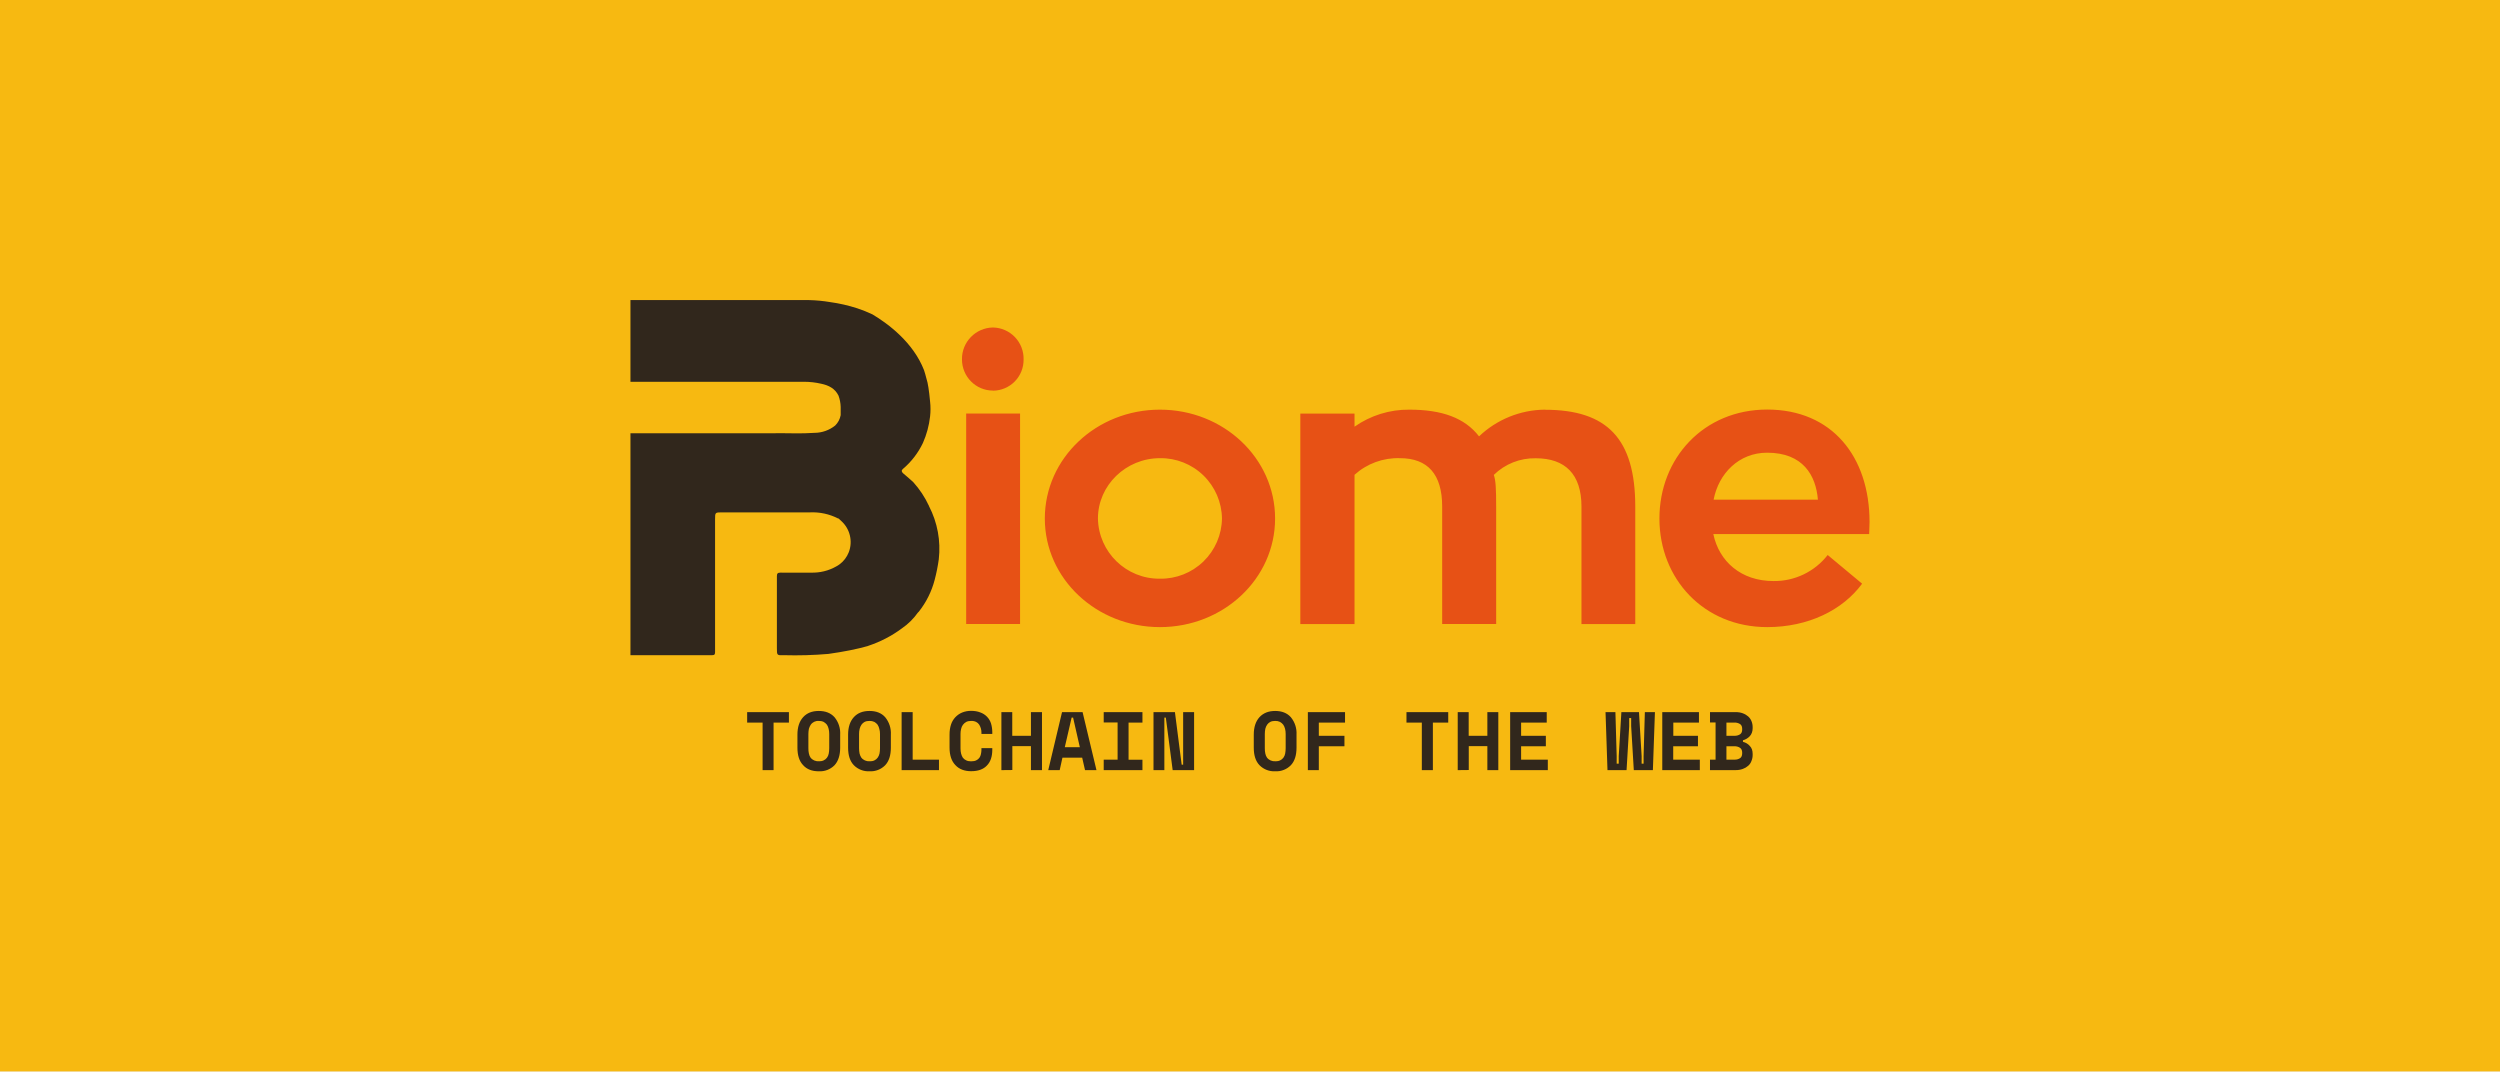
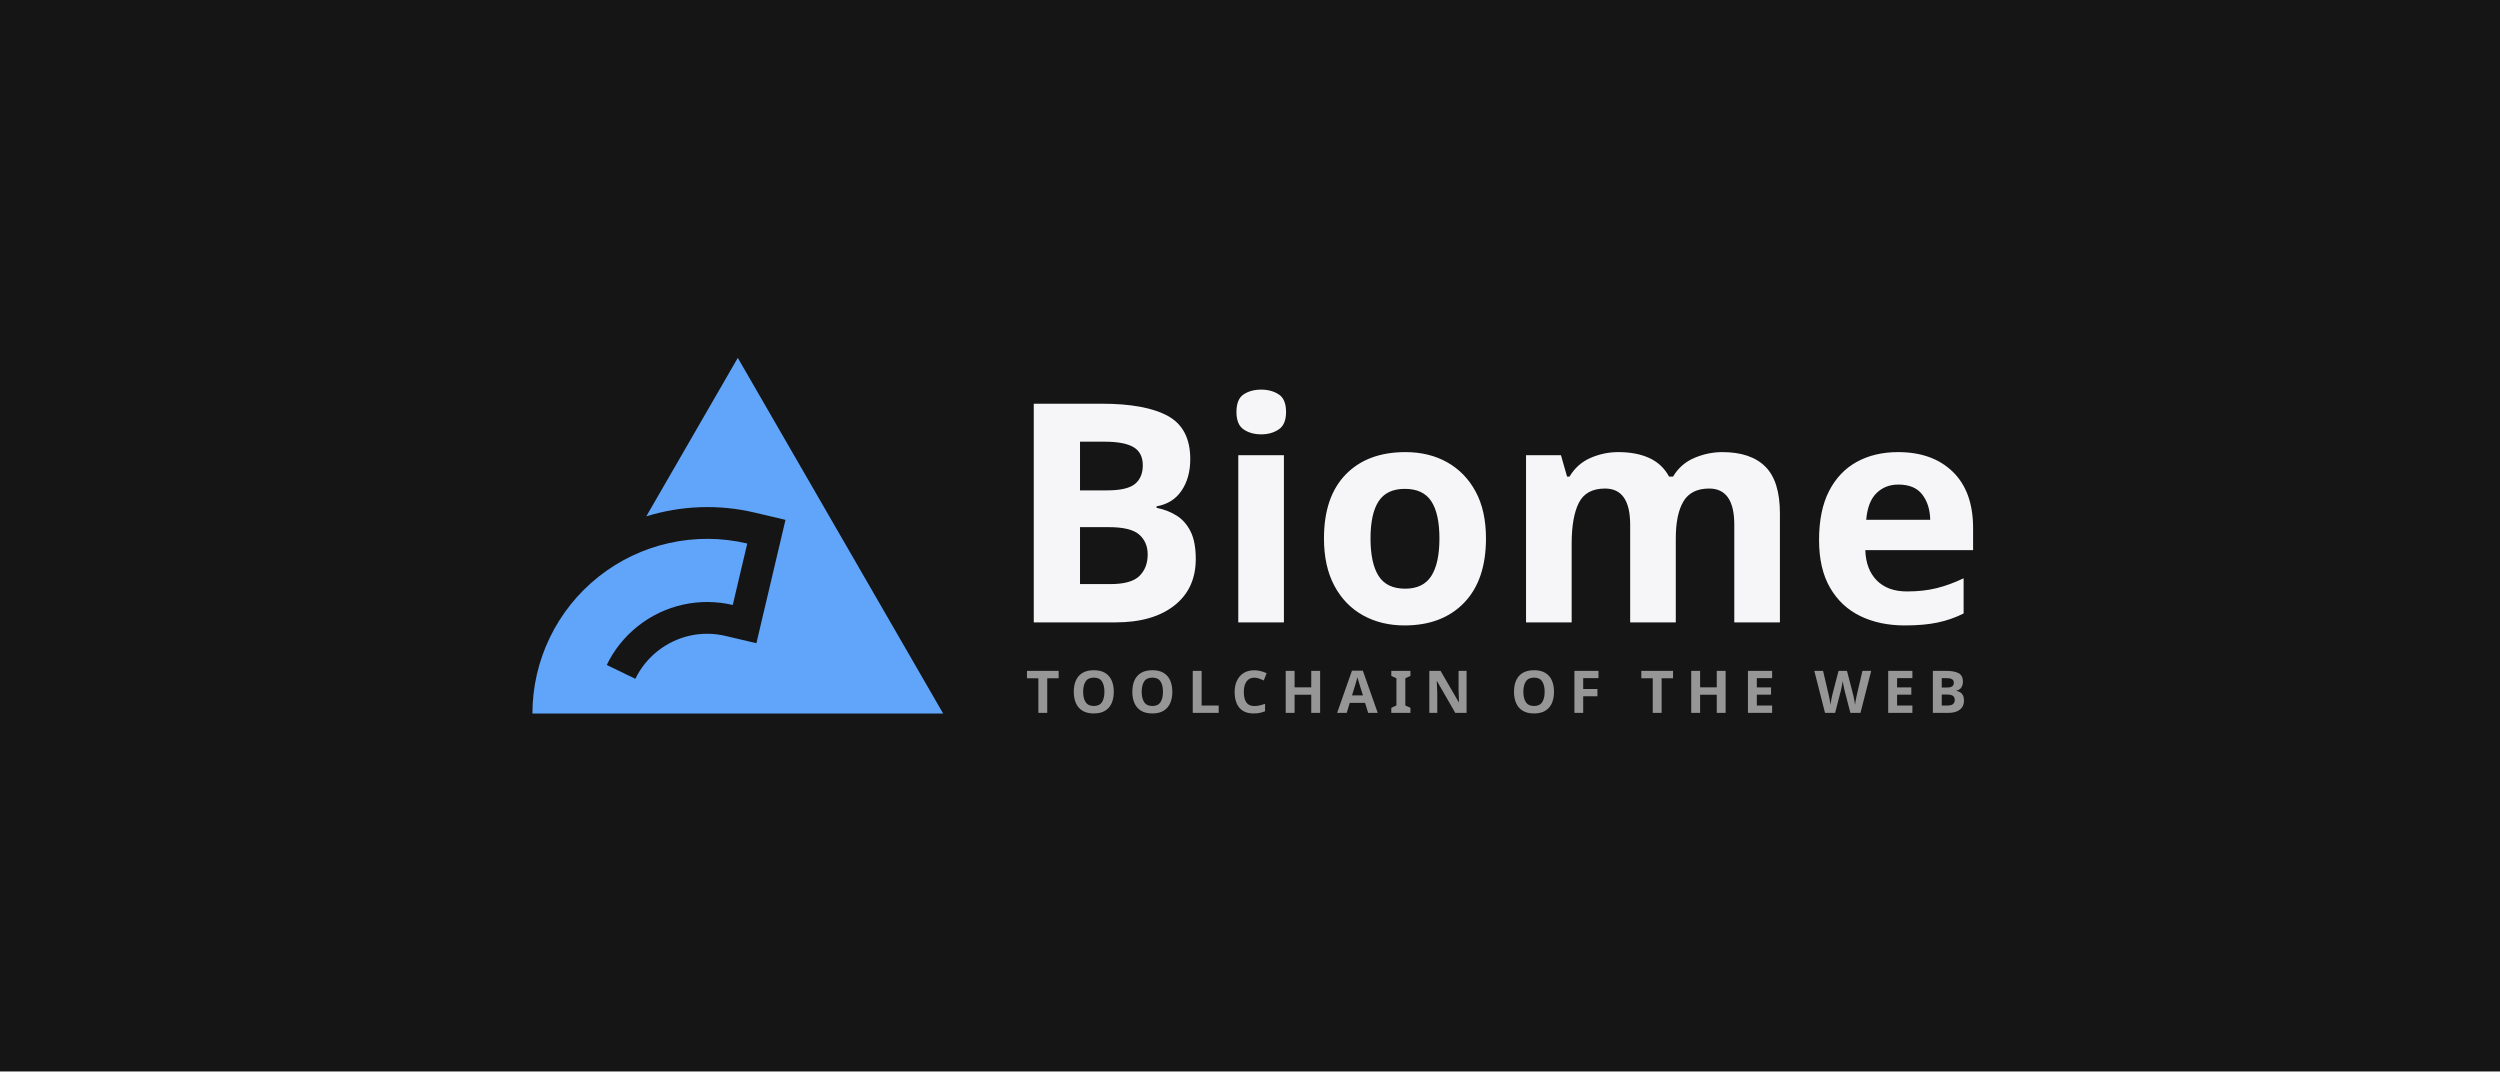
- <svg xmlns="http://www.w3.org/2000/svg" version="1.0" width="2520" height="1080">
-   <rect fill="#f7b911" width="100%" height="100%" />
-   <g transform="translate(635.5,302.5)" fill="#31271c">
-     <path d="M300.94 207.56a96.04 96.04 0 0 0-15.88-24.06c-3.25-3.06-6.7-5.92-10.16-8.87-1.67-1.48-1.97-2.96-.39-4.34a78.49 78.49 0 0 0 20.31-26.33 90.71 90.71 0 0 0 7.2-26.62 66.95 66.95 0 0 0 0-15.09q-1.58-17.06-3.55-22.68-1.28-5.13-2.56-8.97c-10.85-27.8-35.8-46.54-51.97-56.2a136.37 136.37 0 0 0-15.28-6.12 161.02 161.02 0 0 0-27.6-6.3A145.14 145.14 0 0 0 180.14 0H0v82.33h175.12a77.3 77.3 0 0 1 17.16 1.98c7.49 1.57 13.9 4.73 17.45 12.02a36.09 36.09 0 0 1 2.17 11.34v8.29a19.42 19.42 0 0 1-5.52 10.45 33.52 33.52 0 0 1-20.9 7.4c-13.42.98-26.93.2-40.44.39H0v223.73h82.33c2.57 0 2.96-.99 2.96-3.26v-133.5c0-7.2 0-7.2 7.1-7.2h88.64a56.6 56.6 0 0 1 28.2 6.11.79.79 0 0 0 .5 0l2.86 2.66a28.6 28.6 0 0 1 7.5 31.36 27.8 27.8 0 0 1-9.67 12.52 48.12 48.12 0 0 1-25.44 8.09c-11.24.2-22.48 0-33.72 0-2.86 0-3.65.88-3.65 3.55v72.77c0 6.9 0 7.2 7 6.9a398.26 398.26 0 0 0 44.86-1.28q23.27-3.26 39.64-7.9a11.73 11.73 0 0 0 .7-.29 119.9 119.9 0 0 0 33.91-17.65 64.1 64.1 0 0 0 15.97-15.77 5.03 5.03 0 0 0 1-1A86.97 86.97 0 0 0 306.64 282a174.33 174.33 0 0 0 4.15-20.7 93.38 93.38 0 0 0-9.86-53.64zM140.8 78.88z" />
-     <path fill="#e75115" d="M338.4 326.47h54.33v-212.1H338.4zm27.02-235.16a31.06 31.06 0 0 0 30.86-31.56 31.45 31.45 0 0 0-30.86-32.14 31.75 31.75 0 0 0-31.26 32.04c0 17.56 14 31.56 31.26 31.56zm168.32 19.12c-64.1 0-116.06 48.91-116.06 109.75 0 60.64 51.96 109.45 116.06 109.45 64.09 0 116.05-48.81 116.05-109.45 0-60.84-51.96-109.75-116.05-109.75zm0 170.39a61.82 61.82 0 0 1-62.52-60.64c0-33.53 28.2-60.84 62.52-60.84a61.63 61.63 0 0 1 62.51 60.84 61.53 61.53 0 0 1-62.51 60.64zm388-170.39a97.62 97.62 0 0 0-66.36 26.92c-14.5-18.73-37.47-26.92-70.3-26.92a94.66 94.66 0 0 0-55.22 17.16v-13.21h-54.63v212.2h54.63V176.1a65.08 65.08 0 0 1 45.75-16.76c28.1 0 42.6 16.27 42.6 48.71v118.42h54.42V209.04c0-19.13-.4-27.02-2.36-32.84a58.57 58.57 0 0 1 42.3-16.76c29.58 0 46.05 15.97 46.05 48.71v118.42h54.23V208.25c0-68.73-28.5-97.72-91.01-97.72zm326.87 125.43c0-3.55.39-7.8.39-12.13 0-66.06-37.96-113.4-103.14-113.4-64.09 0-108.66 49.01-108.66 109.85 0 60.64 44.57 109.45 108.66 109.45 41.41 0 76.12-17.16 95.65-43.78l-34.71-28.9a68.04 68.04 0 0 1-54.73 26.24c-32.44 0-54.72-19.63-60.54-47.33zm-102.85-82.04c36.29 0 49.2 22.97 51.18 47.33h-105.11c5.03-26.23 25.34-47.33 53.93-47.33z" />
-     <path d="M117.63 425.86v-10.55h42.1v10.55h-15.47v47.93H133.2v-47.93zm50.68 25.25v-13.12c0-7.59 1.98-13.4 5.72-17.55 3.85-4.24 9.08-6.3 15.78-6.3 6.8 0 12.03 2.06 15.88 6.3A25.24 25.24 0 0 1 211.4 438v13.12c0 7.79-1.97 13.7-5.71 17.75a20.7 20.7 0 0 1-15.78 6.1c-6.8 0-12.03-1.96-15.78-6.1-3.94-4.05-5.82-9.96-5.82-17.75zm21.5 13.8c1.97 0 3.65-.3 5.03-.99a8.48 8.48 0 0 0 3.25-2.66 9.86 9.86 0 0 0 1.78-4.14c.3-1.67.5-3.45.5-5.42v-14.3c0-1.97-.2-3.65-.6-5.23-.3-1.57-.99-2.95-1.78-4.23a12.71 12.71 0 0 0-3.25-2.77 10.73 10.73 0 0 0-4.93-.98 9.07 9.07 0 0 0-8.09 3.84 16 16 0 0 0-1.87 4.14 28.6 28.6 0 0 0-.5 5.23v14.2c0 1.97.1 3.75.5 5.42.3 1.58.89 2.96 1.68 4.14a9.47 9.47 0 0 0 8.28 3.65zm29.58-13.8v-13.12c0-7.59 1.97-13.4 5.72-17.55 3.85-4.24 9.07-6.3 15.87-6.3 6.71 0 12.03 2.06 15.78 6.3a25.24 25.24 0 0 1 5.72 17.55v13.12c0 7.79-1.87 13.7-5.72 17.75a20.5 20.5 0 0 1-15.78 6.1 20.7 20.7 0 0 1-15.77-6.1c-3.95-4.05-5.82-9.96-5.82-17.75zm21.7 13.8c1.97 0 3.54-.3 4.92-.99a8.68 8.68 0 0 0 3.16-2.66 11.36 11.36 0 0 0 1.87-4.14c.3-1.67.5-3.45.5-5.42v-14.3c0-1.97-.2-3.65-.7-5.23-.3-1.57-.98-2.95-1.77-4.23a11.24 11.24 0 0 0-3.25-2.77 10.58 10.58 0 0 0-4.84-.98c-1.97 0-3.54.3-4.93.98a9.07 9.07 0 0 0-3.15 2.77 12.66 12.66 0 0 0-1.87 4.23 21.7 21.7 0 0 0-.6 5.23v14.2c0 1.97.2 3.75.5 5.42.4 1.58.98 2.96 1.77 4.14a9.47 9.47 0 0 0 8.28 3.65zm32.24 8.88V415.3h11.14v47.92h26.52v10.56zm70-8.88c2.17 0 3.95-.3 5.23-.99a7.89 7.89 0 0 0 3.16-2.56 9.76 9.76 0 0 0 1.57-3.75c.3-1.38.5-2.95.5-4.33v-1.68h10.94v1.58c0 6.9-1.77 12.32-5.52 16.07-3.55 3.75-8.87 5.62-15.78 5.62-6.7 0-12.03-1.97-15.87-6.11-3.95-4.05-5.92-9.96-5.92-17.75v-13.12c0-3.74.5-7 1.48-10.05a19.72 19.72 0 0 1 11.24-12.13 23.84 23.84 0 0 1 8.97-1.68c3.46 0 6.51.5 9.27 1.58a17.35 17.35 0 0 1 10.85 11.14 31.27 31.27 0 0 1 1.28 8.97v1.58H353.8v-1.48a14.99 14.99 0 0 0-2.27-7.88 7.89 7.89 0 0 0-3.16-2.77 10.46 10.46 0 0 0-4.93-.98c-1.97 0-3.55.3-4.93.98a10.35 10.35 0 0 0-5.22 7.1c-.4 1.58-.6 3.16-.6 4.93V452c0 1.77.2 3.54.6 5.12.4 1.58.98 2.96 1.77 4.14a8.87 8.87 0 0 0 3.35 2.66c1.38.7 2.96 1 4.93 1zm30.57 8.88V415.3h10.95v23.87h18.83V415.3h11.14v58.48h-11.14v-24.16h-18.74v24.06zm84.3 0-2.85-12.53h-19.92l-2.76 12.53h-11.54l13.9-58.48h20.71l14 58.48zm-13.5-52.95-6.9 29.87h15.18l-6.8-29.87zm32.34 4.93V415.3h39.05v10.55h-14v37.47h14v10.46h-39.05v-10.56h14v-37.46zm71.78-10.46 6.8 52.95h1.49v-52.95h11.04v58.48h-21.6l-6.9-52.95h-1.48v52.95h-10.94V415.3zm79.48 35.8v-13.12c0-7.59 1.97-13.4 5.72-17.55 3.94-4.24 9.17-6.3 15.87-6.3 6.7 0 12.03 2.06 15.78 6.3a25.24 25.24 0 0 1 5.72 17.55v13.12c0 7.79-1.88 13.7-5.72 17.75a20.5 20.5 0 0 1-15.78 6.1 20.7 20.7 0 0 1-15.78-6.1c-3.94-4.05-5.81-9.96-5.81-17.75zm21.69 13.8c1.97 0 3.55-.3 4.93-.99a8.48 8.48 0 0 0 3.25-2.66 9.86 9.86 0 0 0 1.78-4.14c.3-1.67.5-3.45.5-5.42v-14.3c0-1.97-.2-3.65-.6-5.23-.4-1.57-.99-2.95-1.87-4.23a11.24 11.24 0 0 0-3.26-2.77 10.3 10.3 0 0 0-4.83-.98c-1.97 0-3.55.3-4.93.98a9.07 9.07 0 0 0-3.16 2.77 12.66 12.66 0 0 0-1.87 4.23 28.6 28.6 0 0 0-.5 5.23v14.2c0 1.97.1 3.75.5 5.42.3 1.58.89 2.96 1.68 4.14a9.47 9.47 0 0 0 8.28 3.65zm32.83 8.88V415.3h37.47v10.55h-26.42v13.32h25.83v10.55h-25.83v24.06zm99.4-47.93v-10.55h42.1v10.55h-15.48v47.93H797.7v-47.93zm51.66 47.93V415.3h11.05v23.87h18.83V415.3h11.04v58.48h-11.04v-24.16h-18.74v24.06zm52.85 0V415.3h36.88v10.55h-25.83v13.32h24.94v10.55h-24.94v13.5h26.92v10.56zm145.94-58.48-2.07 58.48h-19.23l-2.66-44.38v-8.08h-1.98v8.08l-2.66 44.38h-19.23l-1.97-58.48h9.96l1.28 44.38v7.59h2.07v-7.6l2.67-44.37h17.74l2.67 44.38v7.59h1.97v-7.6l1.28-44.37zm7.4 58.48V415.3h36.97v10.55h-25.84v13.32h24.85v10.55h-24.95v13.5h26.82v10.56zm48.1 0v-10.56h5.63v-37.46h-5.62V415.3h25.64c2.86 0 5.32.4 7.4 1.19 2.16.79 3.93 1.87 5.41 3.15a12.82 12.82 0 0 1 3.36 4.74 16.07 16.07 0 0 1 1.18 6.1v1c0 3.35-.99 6-2.86 8.08a14.79 14.79 0 0 1-6.9 4.14v1.58c2.76.69 5.13 2.07 6.9 4.14 1.97 1.97 2.86 4.73 2.86 8.09v.98c0 2.17-.4 4.14-1.18 6.02a11.31 11.31 0 0 1-3.36 4.93 16.47 16.47 0 0 1-5.42 3.15 20.59 20.59 0 0 1-7.3 1.19zm16.57-24.06v13.5h8a9.86 9.86 0 0 0 5.71-1.47c1.48-.99 2.17-2.67 2.17-5.03v-.5c0-2.26-.7-3.94-2.17-4.93a9.66 9.66 0 0 0-5.72-1.57zm0-23.87v13.32h8a9.86 9.86 0 0 0 5.71-1.48c1.48-.99 2.17-2.57 2.17-4.93v-.5c0-2.36-.7-3.94-2.17-4.93a9.86 9.86 0 0 0-5.72-1.48z" />
+ <svg xmlns="http://www.w3.org/2000/svg" width="2520" height="1080" version="1.0">
+   <rect width="100%" height="100%" fill="#151515" />
+   <g transform="matrix(.91742 0 0 .91742 281.06 63.092)" stroke-linecap="square">
+     <path d="m504.28 324.42-100.52 174.1c38.142-11.759 79.175-13.502 118.95-4.12l33.972 8.019-31.963 135.53-34.021-8.019c-26.134-6.165-53.376-0.056-74.445 16.599-10.539 8.336-18.841 18.801-24.532 30.541l-31.446-15.214c7.955-16.431 19.586-31.087 34.278-42.717 29.389-23.262 67.705-31.806 104.19-23.197l15.933-67.546c-57.073-13.455-117.22-0.056-163.2 36.337-45.978 36.39-72.835 91.866-72.835 150.5l451.29 7e-3z" fill="#60a5fa" stroke-width="34.389" style="paint-order:markers fill stroke" />
+     <text x="799.191" y="615.058" fill="#f6f6f9" font-family="'DM Serif Display'" font-size="336.48px" letter-spacing="2.629px" stroke-width="89.994" style="paint-order:markers stroke fill" xml:space="preserve">
+       <tspan x="799.191" y="615.058" fill="#f6f6f9" font-family="'Plus Jakarta Sans'" font-size="336.48px" font-weight="800" stroke-width="89.994" style="font-feature-settings:'ss02';font-variant-caps:normal;font-variant-east-asian:normal;font-variant-ligatures:normal;font-variant-numeric:normal">Biome</tspan>
+     </text>
+     <text x="820.687" y="714.477" fill="#ffffff" font-family="'Plus Jakarta Sans'" font-size="64.635px" font-weight="800" letter-spacing="12.872px" opacity=".554" stroke-width="89.994" style="font-feature-settings:'ss02';font-variant-caps:normal;font-variant-east-asian:normal;font-variant-ligatures:normal;font-variant-numeric:normal;line-height:0;paint-order:markers stroke fill" xml:space="preserve">
+       <tspan x="820.687" y="714.477" fill="#ffffff" letter-spacing="12.872px" stroke-width="89.994">TOOLCHAIN OF THE WEB</tspan>
+     </text>
  </g>
</svg>
